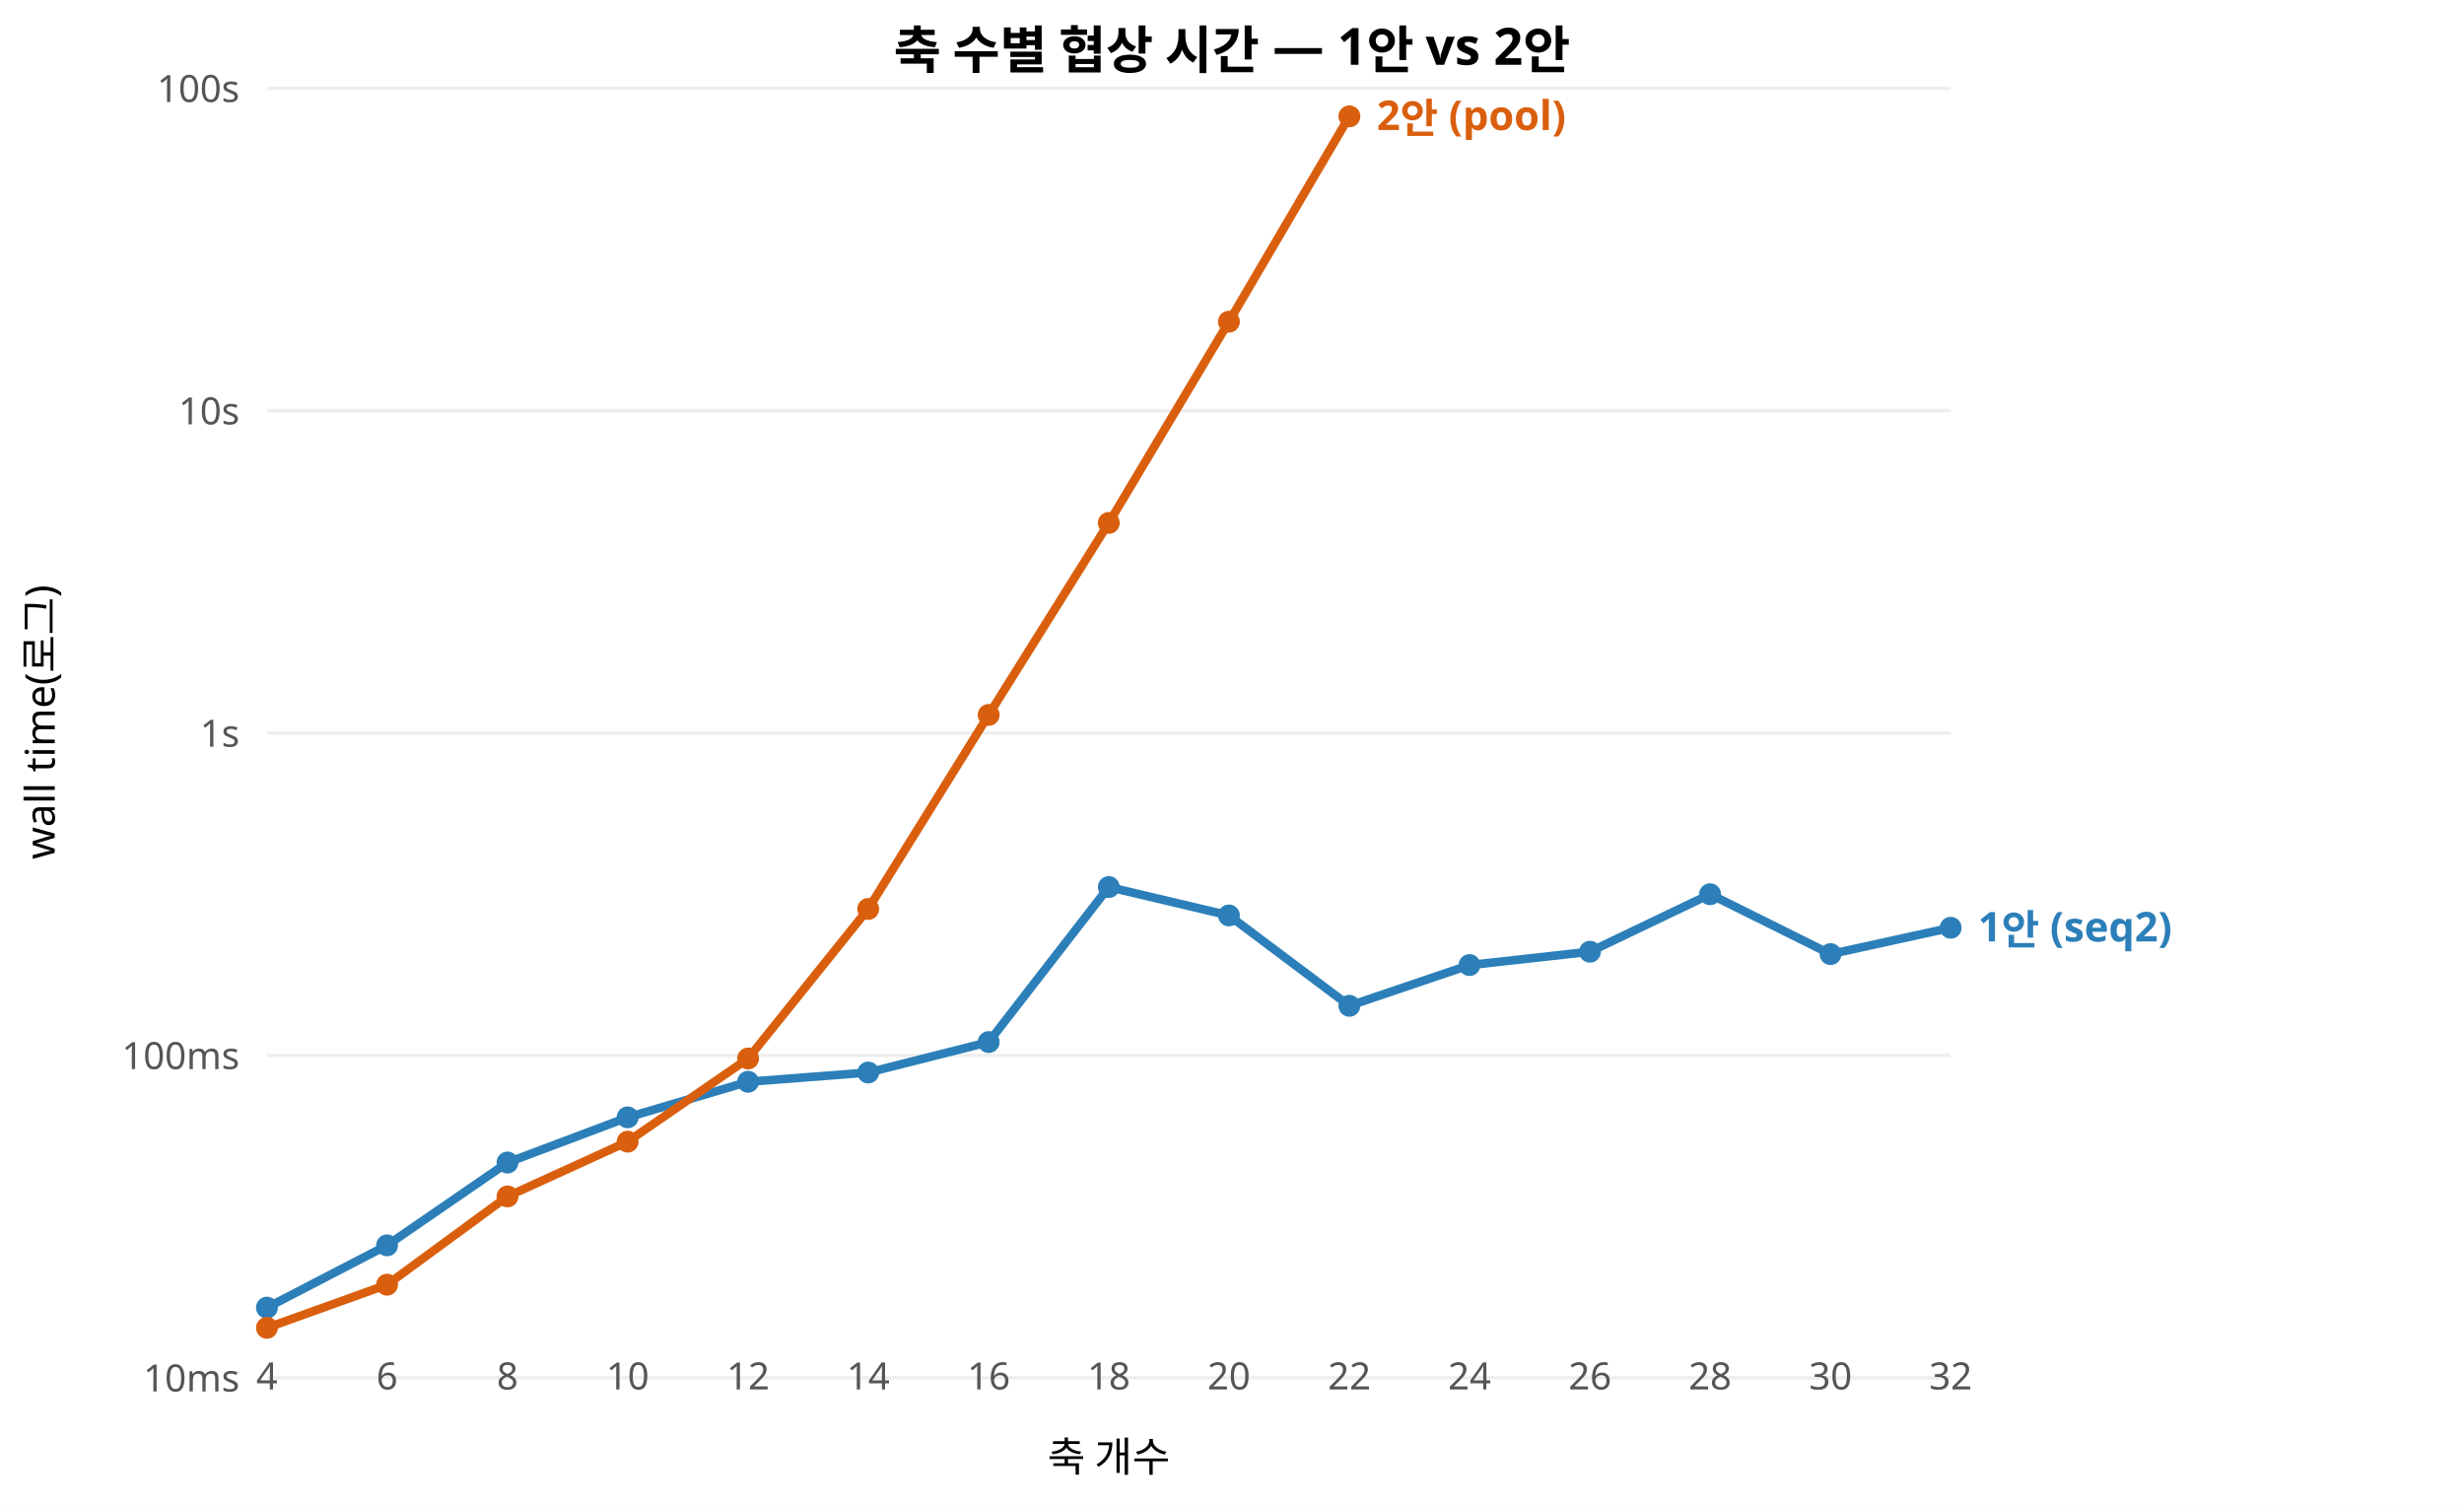
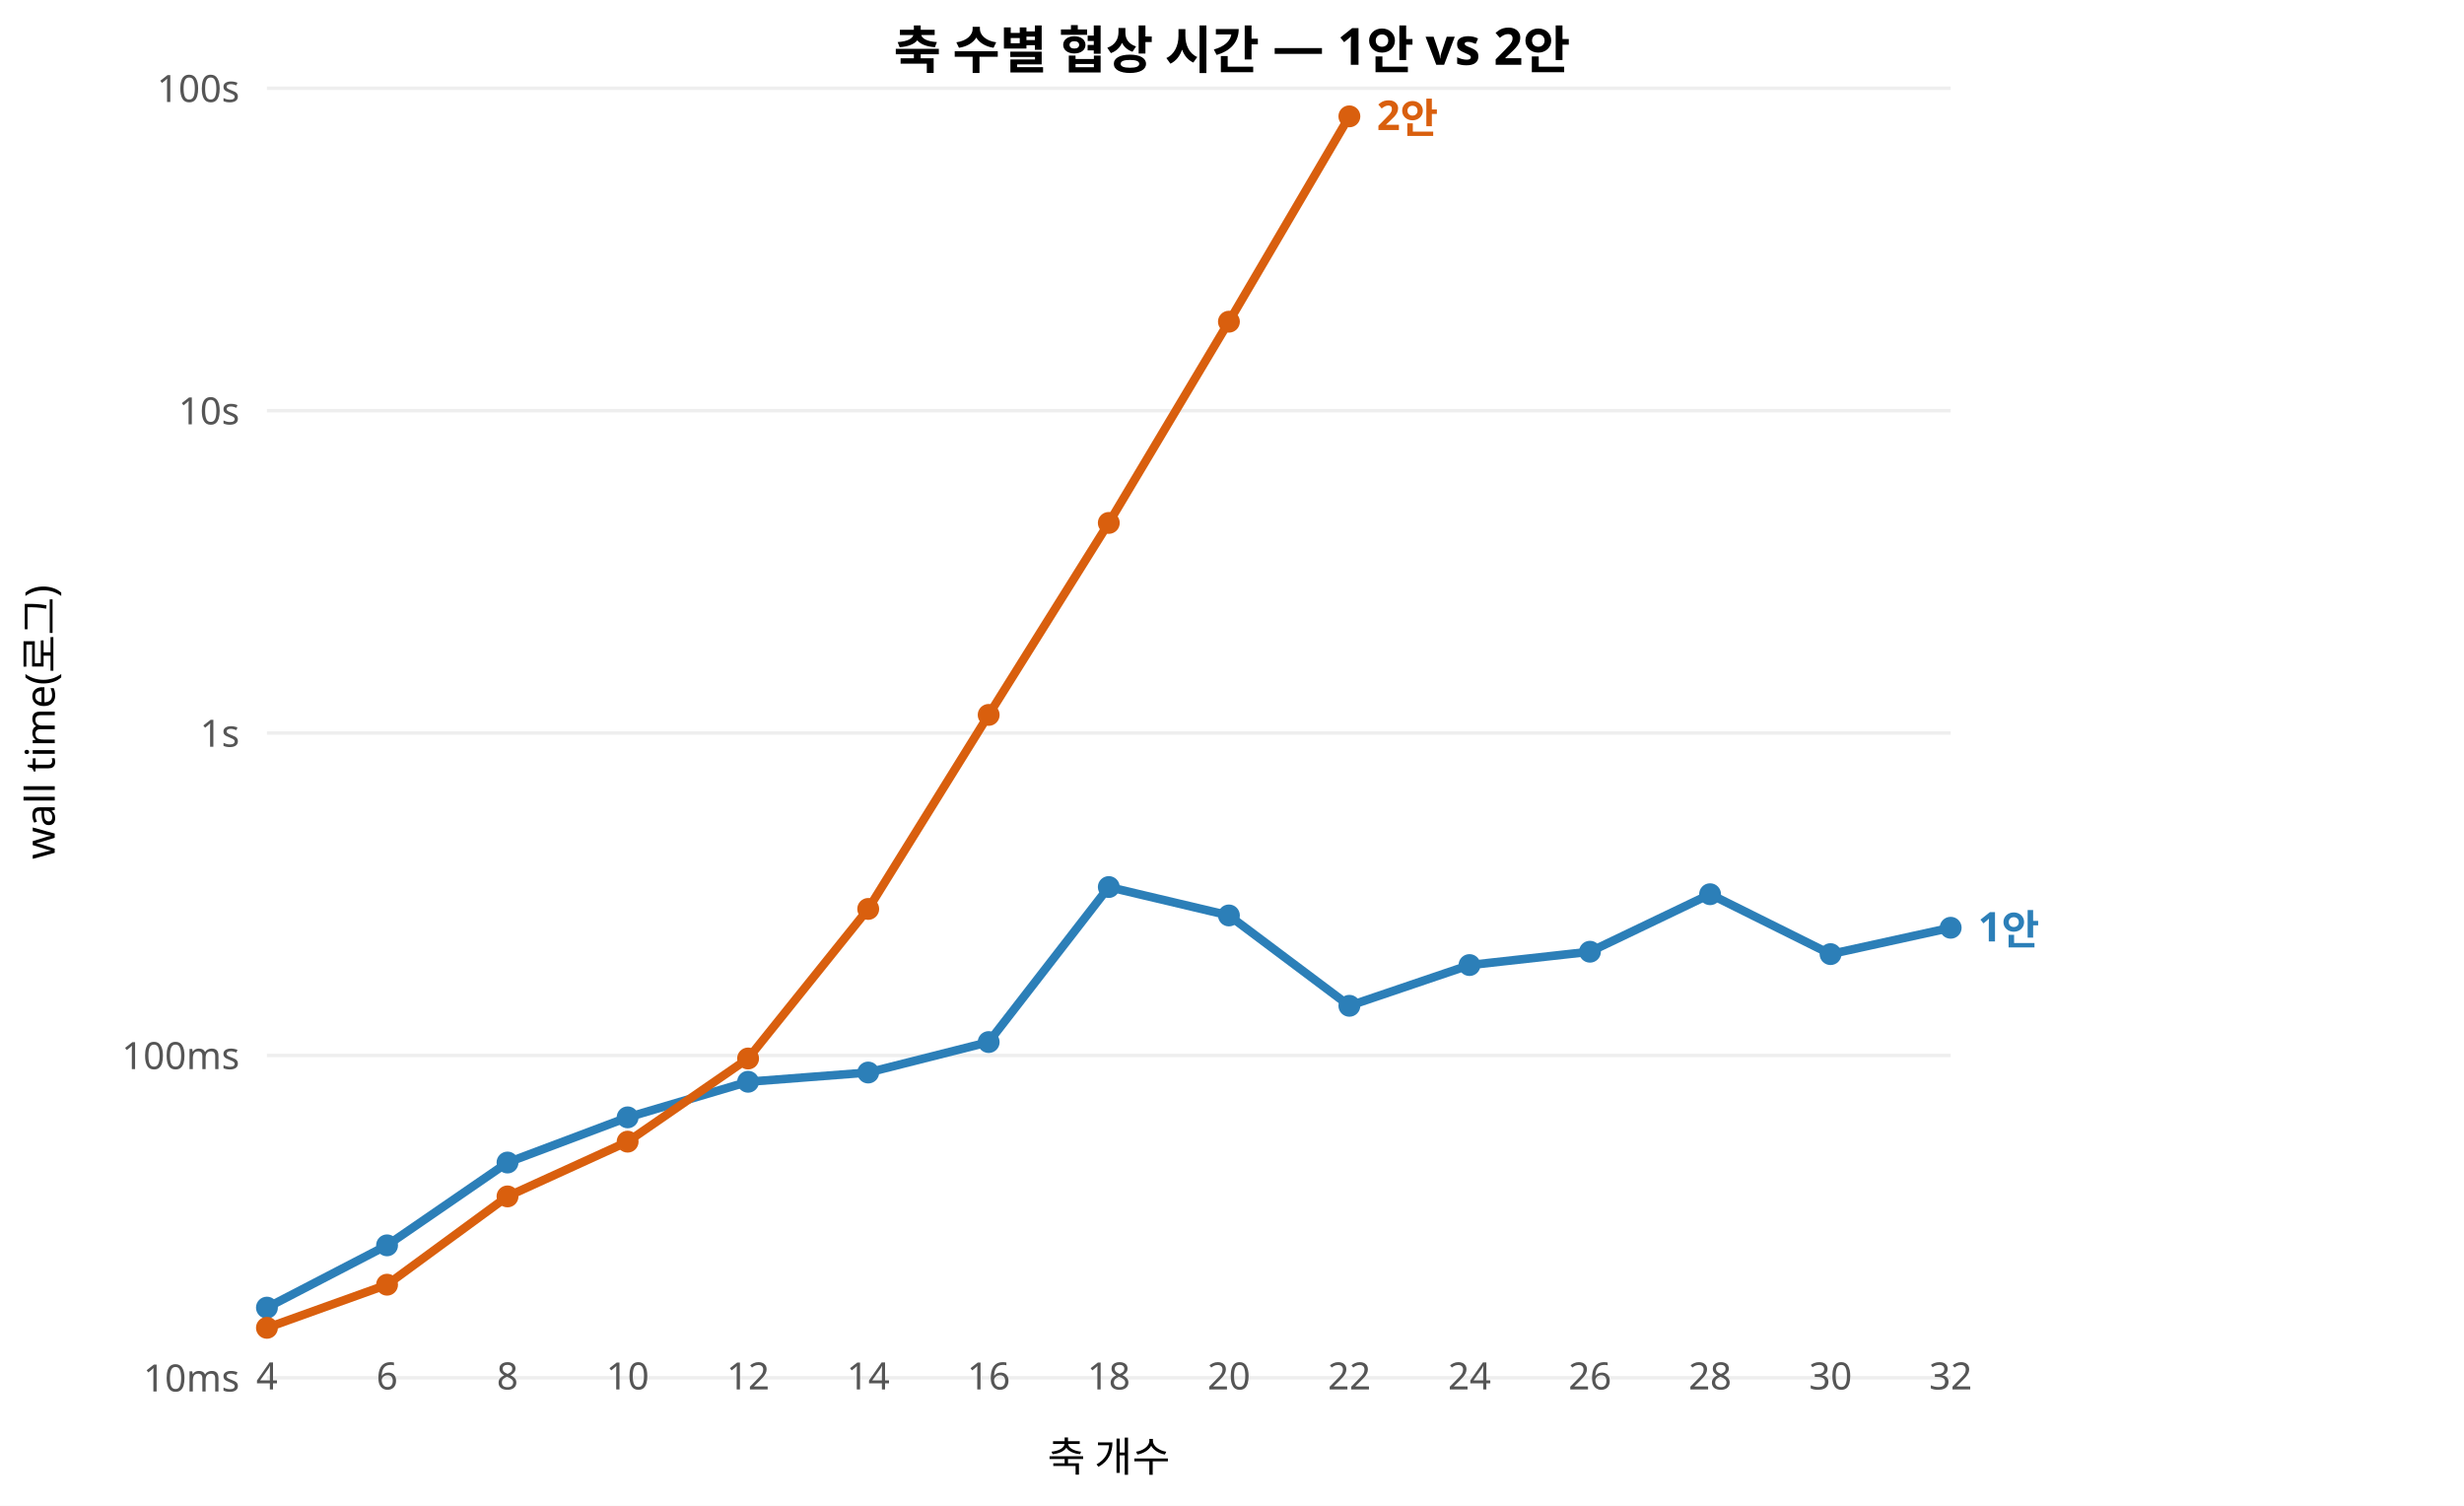
<svg xmlns="http://www.w3.org/2000/svg" width="720" height="440" font-family="sans-serif">
  <rect width="720" height="440" fill="white" />
  <text x="360.0" y="20" font-size="15" text-anchor="middle" font-weight="bold">축 수별 협상 시간 — 1안 vs 2안</text>
  <line x1="78" y1="402.6" x2="570" y2="402.6" stroke="#eee" />
  <text x="70" y="406.6" font-size="11" text-anchor="end" fill="#555">10ms</text>
  <line x1="78" y1="308.4" x2="570" y2="308.4" stroke="#eee" />
  <text x="70" y="312.4" font-size="11" text-anchor="end" fill="#555">100ms</text>
  <line x1="78" y1="214.2" x2="570" y2="214.2" stroke="#eee" />
  <text x="70" y="218.2" font-size="11" text-anchor="end" fill="#555">1s</text>
  <line x1="78" y1="120.0" x2="570" y2="120.0" stroke="#eee" />
  <text x="70" y="124.0" font-size="11" text-anchor="end" fill="#555">10s</text>
  <line x1="78" y1="25.8" x2="570" y2="25.8" stroke="#eee" />
  <text x="70" y="29.8" font-size="11" text-anchor="end" fill="#555">100s</text>
  <text x="78.0" y="406" font-size="11" text-anchor="middle" fill="#555">4</text>
  <text x="113.1" y="406" font-size="11" text-anchor="middle" fill="#555">6</text>
  <text x="148.3" y="406" font-size="11" text-anchor="middle" fill="#555">8</text>
  <text x="183.4" y="406" font-size="11" text-anchor="middle" fill="#555">10</text>
  <text x="218.6" y="406" font-size="11" text-anchor="middle" fill="#555">12</text>
  <text x="253.7" y="406" font-size="11" text-anchor="middle" fill="#555">14</text>
  <text x="288.9" y="406" font-size="11" text-anchor="middle" fill="#555">16</text>
  <text x="324.0" y="406" font-size="11" text-anchor="middle" fill="#555">18</text>
  <text x="359.1" y="406" font-size="11" text-anchor="middle" fill="#555">20</text>
  <text x="394.3" y="406" font-size="11" text-anchor="middle" fill="#555">22</text>
  <text x="429.4" y="406" font-size="11" text-anchor="middle" fill="#555">24</text>
  <text x="464.6" y="406" font-size="11" text-anchor="middle" fill="#555">26</text>
  <text x="499.7" y="406" font-size="11" text-anchor="middle" fill="#555">28</text>
  <text x="534.9" y="406" font-size="11" text-anchor="middle" fill="#555">30</text>
  <text x="570.0" y="406" font-size="11" text-anchor="middle" fill="#555">32</text>
  <text x="324" y="430" font-size="12" text-anchor="middle">축 개수</text>
  <text x="16" y="211" font-size="12" text-anchor="middle" transform="rotate(-90 16 211)">wall time(로그)</text>
  <polyline points="78.0,382.1 113.1,363.9 148.3,339.7 183.4,326.5 218.6,316.1 253.7,313.4 288.9,304.5 324.0,259.2 359.1,267.5 394.3,293.9 429.4,282.0 464.6,278.1 499.7,261.3 534.9,278.8 570.0,271.1" fill="none" stroke="#2c7fb8" stroke-width="2.5" />
  <circle cx="78.0" cy="382.1" r="3.2" fill="#2c7fb8" />
  <circle cx="113.1" cy="363.9" r="3.2" fill="#2c7fb8" />
  <circle cx="148.3" cy="339.7" r="3.2" fill="#2c7fb8" />
  <circle cx="183.4" cy="326.5" r="3.2" fill="#2c7fb8" />
  <circle cx="218.6" cy="316.1" r="3.2" fill="#2c7fb8" />
  <circle cx="253.7" cy="313.4" r="3.2" fill="#2c7fb8" />
  <circle cx="288.9" cy="304.5" r="3.2" fill="#2c7fb8" />
  <circle cx="324.0" cy="259.2" r="3.2" fill="#2c7fb8" />
  <circle cx="359.1" cy="267.5" r="3.2" fill="#2c7fb8" />
  <circle cx="394.3" cy="293.9" r="3.2" fill="#2c7fb8" />
  <circle cx="429.4" cy="282.0" r="3.2" fill="#2c7fb8" />
  <circle cx="464.6" cy="278.1" r="3.2" fill="#2c7fb8" />
  <circle cx="499.7" cy="261.3" r="3.2" fill="#2c7fb8" />
  <circle cx="534.9" cy="278.8" r="3.2" fill="#2c7fb8" />
  <circle cx="570.0" cy="271.1" r="3.2" fill="#2c7fb8" />
-   <text x="578.0" y="275.1" font-size="12" fill="#2c7fb8" font-weight="bold">1안 (seq2)</text>
+   <text x="578.0" y="275.1" font-size="12" fill="#2c7fb8" font-weight="bold">1안</text>
  <polyline points="78.0,388.0 113.1,375.4 148.3,349.6 183.4,333.6 218.6,309.3 253.7,265.6 288.9,208.9 324.0,152.8 359.1,94.0 394.3,34.0" fill="none" stroke="#d95f0e" stroke-width="2.5" />
  <circle cx="78.0" cy="388.0" r="3.2" fill="#d95f0e" />
  <circle cx="113.1" cy="375.4" r="3.2" fill="#d95f0e" />
  <circle cx="148.3" cy="349.6" r="3.2" fill="#d95f0e" />
  <circle cx="183.4" cy="333.6" r="3.2" fill="#d95f0e" />
  <circle cx="218.6" cy="309.3" r="3.2" fill="#d95f0e" />
  <circle cx="253.7" cy="265.6" r="3.2" fill="#d95f0e" />
  <circle cx="288.9" cy="208.9" r="3.2" fill="#d95f0e" />
  <circle cx="324.0" cy="152.8" r="3.2" fill="#d95f0e" />
  <circle cx="359.1" cy="94.0" r="3.2" fill="#d95f0e" />
  <circle cx="394.3" cy="34.0" r="3.2" fill="#d95f0e" />
-   <text x="402.3" y="38.0" font-size="12" fill="#d95f0e" font-weight="bold">2안 (pool)</text>
+   <text x="402.3" y="38.0" font-size="12" fill="#d95f0e" font-weight="bold">2안</text>
</svg>
